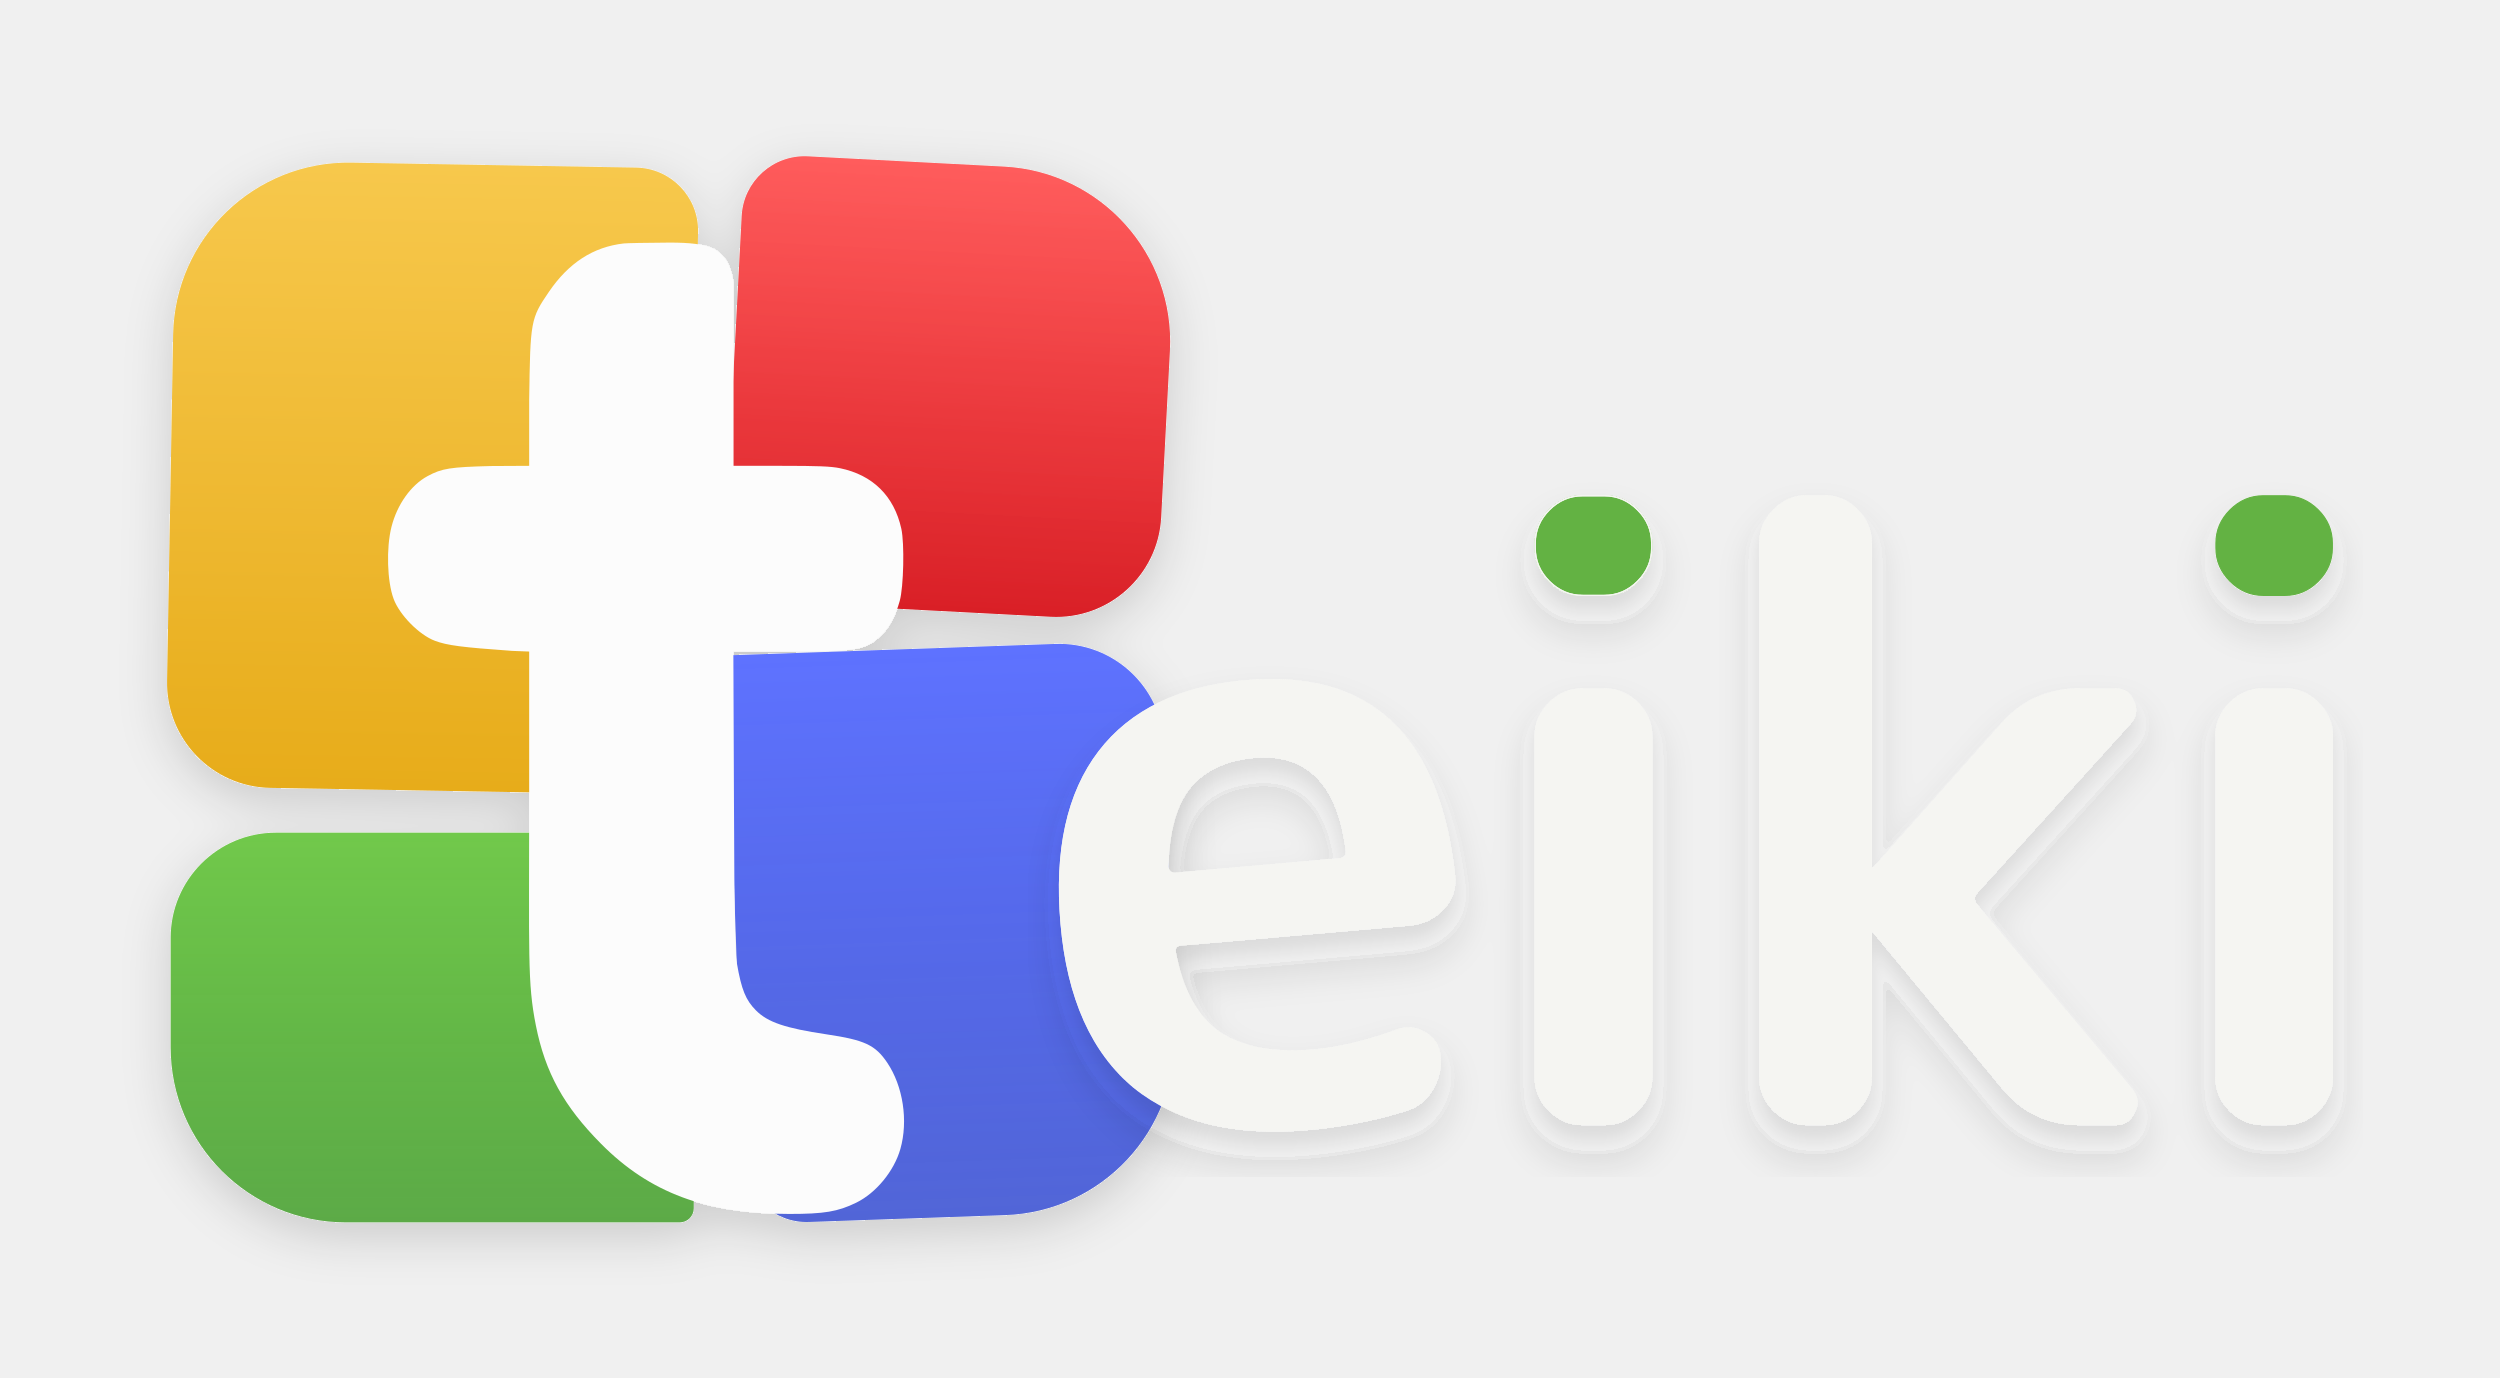
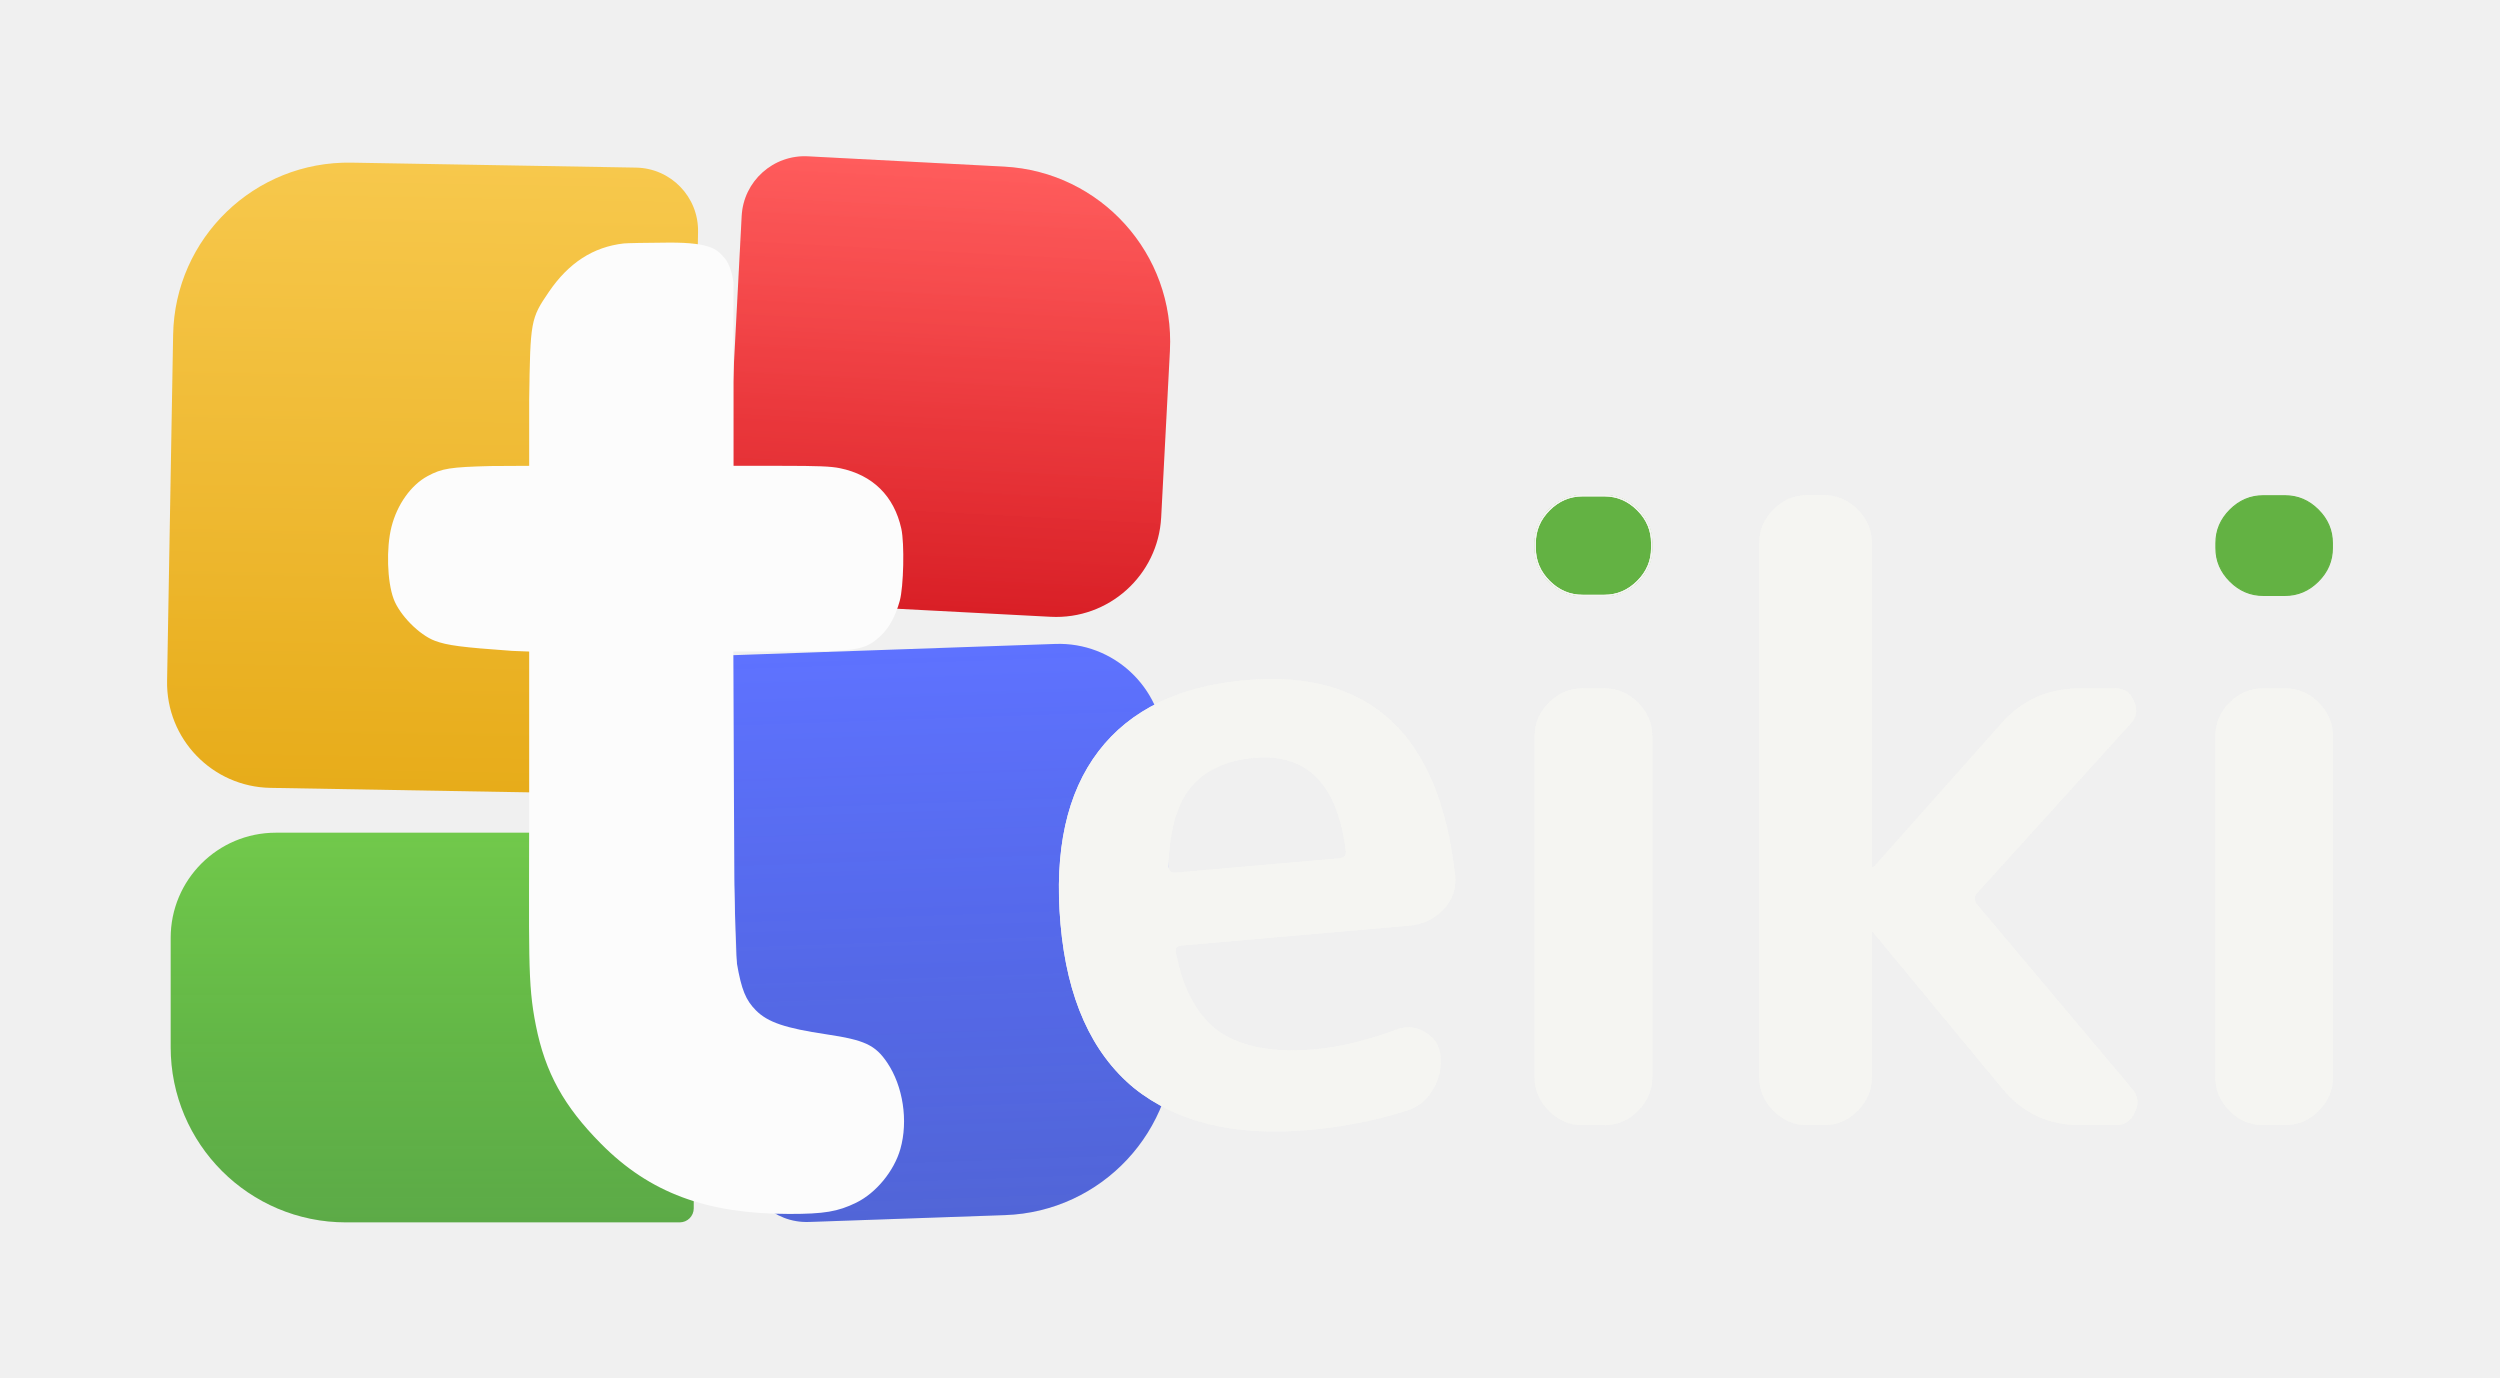
<svg xmlns="http://www.w3.org/2000/svg" width="2080" height="1146" viewBox="0 0 2080 1146" fill="none">
-   <g filter="url(#filter0_d_290_474)">
+   <g>
    <path d="M144.043 278.527C145.448 198.031 211.87 133.915 292.4 135.32L529.199 139.452C558.19 139.957 581.281 163.859 580.775 192.838L572.59 661.572L224.974 655.507C176.656 654.664 138.17 614.827 139.014 566.53L144.043 278.527Z" fill="url(#paint0_linear_290_474)" />
    <path d="M144.043 278.527C145.448 198.031 211.87 133.915 292.4 135.32L529.199 139.452C558.19 139.957 581.281 163.859 580.775 192.838L572.59 661.572L224.974 655.507C176.656 654.664 138.17 614.827 139.014 566.53L144.043 278.527Z" fill="url(#paint1_linear_290_474)" fill-opacity="0.08" />
    <path d="M617.08 179.733C618.597 150.79 643.3 128.556 672.256 130.073L835.367 138.618C915.798 142.831 977.584 211.422 973.369 291.82L966.103 430.406C963.573 478.644 922.401 515.7 874.142 513.172L600.35 498.829L617.08 179.733Z" fill="url(#paint2_linear_290_474)" />
    <path d="M617.08 179.733C618.597 150.79 643.3 128.556 672.256 130.073L835.367 138.618C915.798 142.831 977.584 211.422 973.369 291.82L966.103 430.406C963.573 478.644 922.401 515.7 874.142 513.172L600.35 498.829L617.08 179.733Z" fill="url(#paint3_linear_290_474)" />
    <path d="M142.004 780.265C142.004 731.96 181.18 692.801 229.505 692.801H577.174V1005.34C577.174 1011.78 571.951 1017 565.508 1017H287.839C207.297 1017 142.004 951.735 142.004 871.227V780.265Z" fill="url(#paint4_linear_290_474)" />
    <path d="M142.004 780.265C142.004 731.96 181.18 692.801 229.505 692.801H577.174V1005.34C577.174 1011.78 571.951 1017 565.508 1017H287.839C207.297 1017 142.004 951.735 142.004 871.227V780.265Z" fill="url(#paint5_linear_290_474)" />
    <path d="M604.019 545.318L878.021 535.753C926.317 534.067 966.835 571.836 968.522 620.111L976.909 860.199C979.72 940.658 916.746 1008.16 836.253 1010.97L673.018 1016.67C644.041 1017.68 619.73 995.019 618.718 966.053L604.019 545.318Z" fill="url(#paint6_linear_290_474)" />
    <path d="M604.019 545.318L878.021 535.753C926.317 534.067 966.835 571.836 968.522 620.111L976.909 860.199C979.72 940.658 916.746 1008.16 836.253 1010.97L673.018 1016.67C644.041 1017.68 619.73 995.019 618.718 966.053L604.019 545.318Z" fill="url(#paint7_linear_290_474)" />
    <path fill-rule="evenodd" clip-rule="evenodd" d="M518.981 202.547C493.58 205.458 473.176 218.637 456.725 242.758C441.487 265.099 441.193 266.717 440.278 332.921V387.568L408.254 387.744C374.492 388.612 367.695 389.694 355.799 396.089C341.959 403.529 330.42 419.74 325.706 438.365C321.25 455.963 322.091 483.795 327.517 498.357C332.496 511.718 348.788 528.237 361.814 533.13C372.031 536.968 384.127 538.55 426.083 541.532L440.278 542.087V660.002C440.3 796.145 438.733 817.388 445.835 853.138C453.626 892.353 469.077 920.387 500.172 951.728C540.552 992.425 587.615 1009.96 656.607 1010C685.687 1010.02 697.127 1008.1 712.419 1000.61C728.874 992.561 743.861 974.336 749.089 956.023C755.776 932.593 751.364 903.649 738.121 884.067C728.213 869.419 719.351 865.291 687.681 860.574C653.314 855.455 638.795 850.533 628.974 840.672C620.407 832.068 616.855 823.304 613.101 801.504C611.455 791.94 611.077 771.076 610.653 666.142L610.151 542.087L654.962 542.077C713.545 542.066 719.938 540.975 732.919 528.783C739.749 522.368 745.094 512.541 748.573 500.003C751.831 488.261 752.618 452.161 749.886 439.828C743.87 412.674 726.103 395.16 698.886 389.554C691.292 387.99 680.857 387.568 649.779 387.568H610.315V235.51C610.315 235.51 608.77 221.62 603.15 215.127C597.53 208.634 593.558 201.616 556.253 201.843C538.161 201.954 521.389 202.271 518.981 202.547Z" fill="#FCFCFC" />
  </g>
-   <g filter="url(#filter1_d_290_474)">
-     <g filter="url(#filter2_d_290_474)">
+   <g>
+     <g>
      <mask id="path-2-inside-1_290_474" fill="white">
        <path d="M1043.52 630.549C1019.85 632.618 1002.11 640.95 990.293 655.544C978.899 669.634 972.856 691.44 972.164 720.961C972.489 724.673 974.507 726.367 978.22 726.043L1114.66 714.113C1118.37 713.789 1120.07 711.77 1119.74 708.057C1113.02 652.53 1087.61 626.694 1043.52 630.549ZM1088.13 940.192C1027.34 945.507 979.085 933.827 943.376 905.151C908.091 875.969 887.75 830.518 882.353 768.795C876.997 707.537 887.538 659.619 913.975 625.041C940.412 590.463 981.244 570.76 1036.47 565.932C1139.49 556.924 1197.51 610.772 1210.52 727.476C1211.96 738.573 1208.83 748.2 1201.12 756.356C1193.42 764.511 1184 769.076 1172.86 770.05L982.819 786.666C978.642 787.031 977.201 789.261 978.494 793.357C984.461 824.166 996.659 846.013 1015.09 858.898C1033.94 871.279 1060.07 876.008 1093.49 873.087C1114.37 871.261 1137.27 865.752 1162.19 856.559C1170.34 853.508 1178.12 854.231 1185.52 858.727C1193.39 863.183 1197.72 869.819 1198.49 878.637C1199.42 889.31 1197 899.108 1191.24 908.03C1185.89 916.446 1178.2 922.029 1168.15 924.778C1142.65 932.619 1115.98 937.757 1088.13 940.192Z" />
        <path d="M1503.55 936.08C1492.84 936.08 1483.52 932.121 1475.6 924.201C1467.68 916.282 1463.72 906.965 1463.72 896.25V451.83C1463.72 441.116 1467.68 431.799 1475.6 423.879C1483.52 415.96 1492.84 412 1503.55 412H1517.53C1528.24 412 1537.56 415.96 1545.48 423.879C1553.4 431.799 1557.36 441.116 1557.36 451.83V720.858C1557.36 721.324 1557.59 721.557 1558.05 721.557H1558.75L1664.97 602.066C1682.2 582.501 1704.1 572.718 1730.65 572.718H1760C1767.45 572.718 1772.58 576.212 1775.37 583.2C1778.63 590.187 1777.7 596.476 1772.58 602.066L1644.7 743.219C1642.37 746.014 1642.37 749.042 1644.7 752.303L1773.98 906.033C1779.1 912.089 1779.8 918.611 1776.07 925.599C1772.81 932.586 1767.45 936.08 1760 936.08H1730.65C1704.1 936.08 1682.44 925.832 1665.67 905.334L1558.75 776.061C1558.75 775.595 1558.52 775.362 1558.05 775.362C1557.59 775.362 1557.36 775.595 1557.36 776.061V896.25C1557.36 906.965 1553.4 916.282 1545.48 924.201C1537.56 932.121 1528.24 936.08 1517.53 936.08H1503.55Z" />
        <path d="M1883 936.08C1872.28 936.08 1862.97 932.121 1855.05 924.201C1847.13 916.282 1843.17 906.965 1843.17 896.25V612.548C1843.17 601.834 1847.13 592.517 1855.05 584.597C1862.97 576.678 1872.28 572.718 1883 572.718H1901.17C1911.88 572.718 1921.2 576.678 1929.12 584.597C1937.04 592.517 1941 601.834 1941 612.548V896.25C1941 906.965 1937.04 916.282 1929.12 924.201C1921.2 932.121 1911.88 936.08 1901.17 936.08H1883ZM1883 495.853C1872.28 495.853 1862.97 491.893 1855.05 483.974C1847.13 476.054 1843.17 466.737 1843.17 456.023V451.83C1843.17 441.116 1847.13 431.799 1855.05 423.879C1862.97 415.96 1872.28 412 1883 412H1901.17C1911.88 412 1921.2 415.96 1929.12 423.879C1937.04 431.799 1941 441.116 1941 451.83V456.023C1941 466.737 1937.04 476.054 1929.12 483.974C1921.2 491.893 1911.88 495.853 1901.17 495.853H1883Z" />
        <path fill-rule="evenodd" clip-rule="evenodd" d="M1288.72 924.201C1296.64 932.121 1305.96 936.08 1316.67 936.08H1334.84C1345.56 936.08 1354.87 932.121 1362.79 924.201C1370.71 916.282 1374.67 906.965 1374.67 896.25V612.548C1374.67 601.834 1370.71 592.517 1362.79 584.597C1354.87 576.678 1345.56 572.718 1334.84 572.718H1316.67C1305.96 572.718 1296.64 576.678 1288.72 584.597C1280.8 592.517 1276.84 601.834 1276.84 612.548V896.25C1276.84 906.965 1280.8 916.282 1288.72 924.201Z" />
        <path d="M1316.67 495.853C1305.96 495.853 1296.64 491.893 1288.72 483.974C1280.8 476.054 1276.84 466.737 1276.84 456.023V451.83C1276.84 441.116 1280.8 431.799 1288.72 423.879C1296.64 415.96 1305.96 412 1316.67 412H1334.84C1345.56 412 1354.87 415.96 1362.79 423.879C1370.71 431.799 1374.67 441.116 1374.67 451.83V456.023C1374.67 466.737 1370.71 476.054 1362.79 483.974C1354.87 491.893 1345.56 495.853 1334.84 495.853H1316.67Z" />
        <path d="M1316.67 495.853C1305.96 495.853 1296.64 491.893 1288.72 483.974C1280.8 476.054 1276.84 466.737 1276.84 456.023V451.83C1276.84 441.116 1280.8 431.799 1288.72 423.879C1296.64 415.96 1305.96 412 1316.67 412H1334.84C1345.56 412 1354.87 415.96 1362.79 423.879C1370.71 431.799 1374.67 441.116 1374.67 451.83V456.023C1374.67 466.737 1370.71 476.054 1362.79 483.974C1354.87 491.893 1345.56 495.853 1334.84 495.853H1316.67Z" />
      </mask>
      <path d="M1043.52 630.549C1019.85 632.618 1002.11 640.95 990.293 655.544C978.899 669.634 972.856 691.44 972.164 720.961C972.489 724.673 974.507 726.367 978.22 726.043L1114.66 714.113C1118.37 713.789 1120.07 711.77 1119.74 708.057C1113.02 652.53 1087.61 626.694 1043.52 630.549ZM1088.13 940.192C1027.34 945.507 979.085 933.827 943.376 905.151C908.091 875.969 887.75 830.518 882.353 768.795C876.997 707.537 887.538 659.619 913.975 625.041C940.412 590.463 981.244 570.76 1036.47 565.932C1139.49 556.924 1197.51 610.772 1210.52 727.476C1211.96 738.573 1208.83 748.2 1201.12 756.356C1193.42 764.511 1184 769.076 1172.86 770.05L982.819 786.666C978.642 787.031 977.201 789.261 978.494 793.357C984.461 824.166 996.659 846.013 1015.09 858.898C1033.94 871.279 1060.07 876.008 1093.49 873.087C1114.37 871.261 1137.27 865.752 1162.19 856.559C1170.34 853.508 1178.12 854.231 1185.52 858.727C1193.39 863.183 1197.72 869.819 1198.49 878.637C1199.42 889.31 1197 899.108 1191.24 908.03C1185.89 916.446 1178.2 922.029 1168.15 924.778C1142.65 932.619 1115.98 937.757 1088.13 940.192Z" fill="#F5F5F2" />
      <path d="M1503.55 936.08C1492.84 936.08 1483.52 932.121 1475.6 924.201C1467.68 916.282 1463.72 906.965 1463.72 896.25V451.83C1463.72 441.116 1467.68 431.799 1475.6 423.879C1483.52 415.96 1492.84 412 1503.55 412H1517.53C1528.24 412 1537.56 415.96 1545.48 423.879C1553.4 431.799 1557.36 441.116 1557.36 451.83V720.858C1557.36 721.324 1557.59 721.557 1558.05 721.557H1558.75L1664.97 602.066C1682.2 582.501 1704.1 572.718 1730.65 572.718H1760C1767.45 572.718 1772.58 576.212 1775.37 583.2C1778.63 590.187 1777.7 596.476 1772.58 602.066L1644.7 743.219C1642.37 746.014 1642.37 749.042 1644.7 752.303L1773.98 906.033C1779.1 912.089 1779.8 918.611 1776.07 925.599C1772.81 932.586 1767.45 936.08 1760 936.08H1730.65C1704.1 936.08 1682.44 925.832 1665.67 905.334L1558.75 776.061C1558.75 775.595 1558.52 775.362 1558.05 775.362C1557.59 775.362 1557.36 775.595 1557.36 776.061V896.25C1557.36 906.965 1553.4 916.282 1545.48 924.201C1537.56 932.121 1528.24 936.08 1517.53 936.08H1503.55Z" fill="#F5F5F2" />
      <path d="M1883 936.08C1872.28 936.08 1862.97 932.121 1855.05 924.201C1847.13 916.282 1843.17 906.965 1843.17 896.25V612.548C1843.17 601.834 1847.13 592.517 1855.05 584.597C1862.97 576.678 1872.28 572.718 1883 572.718H1901.17C1911.88 572.718 1921.2 576.678 1929.12 584.597C1937.04 592.517 1941 601.834 1941 612.548V896.25C1941 906.965 1937.04 916.282 1929.12 924.201C1921.2 932.121 1911.88 936.08 1901.17 936.08H1883ZM1883 495.853C1872.28 495.853 1862.97 491.893 1855.05 483.974C1847.13 476.054 1843.17 466.737 1843.17 456.023V451.83C1843.17 441.116 1847.13 431.799 1855.05 423.879C1862.97 415.96 1872.28 412 1883 412H1901.17C1911.88 412 1921.2 415.96 1929.12 423.879C1937.04 431.799 1941 441.116 1941 451.83V456.023C1941 466.737 1937.04 476.054 1929.12 483.974C1921.2 491.893 1911.88 495.853 1901.17 495.853H1883Z" fill="#F5F5F2" />
      <path fill-rule="evenodd" clip-rule="evenodd" d="M1288.72 924.201C1296.64 932.121 1305.96 936.08 1316.67 936.08H1334.84C1345.56 936.08 1354.87 932.121 1362.79 924.201C1370.71 916.282 1374.67 906.965 1374.67 896.25V612.548C1374.67 601.834 1370.71 592.517 1362.79 584.597C1354.87 576.678 1345.56 572.718 1334.84 572.718H1316.67C1305.96 572.718 1296.64 576.678 1288.72 584.597C1280.8 592.517 1276.84 601.834 1276.84 612.548V896.25C1276.84 906.965 1280.8 916.282 1288.72 924.201Z" fill="#F5F5F2" />
      <path d="M1316.67 495.853C1305.96 495.853 1296.64 491.893 1288.72 483.974C1280.8 476.054 1276.84 466.737 1276.84 456.023V451.83C1276.84 441.116 1280.8 431.799 1288.72 423.879C1296.64 415.96 1305.96 412 1316.67 412H1334.84C1345.56 412 1354.87 415.96 1362.79 423.879C1370.71 431.799 1374.67 441.116 1374.67 451.83V456.023C1374.67 466.737 1370.71 476.054 1362.79 483.974C1354.87 491.893 1345.56 495.853 1334.84 495.853H1316.67Z" fill="#63B243" />
      <path d="M1316.67 495.853C1305.96 495.853 1296.64 491.893 1288.72 483.974C1280.8 476.054 1276.84 466.737 1276.84 456.023V451.83C1276.84 441.116 1280.8 431.799 1288.72 423.879C1296.64 415.96 1305.96 412 1316.67 412H1334.84C1345.56 412 1354.87 415.96 1362.79 423.879C1370.71 431.799 1374.67 441.116 1374.67 451.83V456.023C1374.67 466.737 1370.71 476.054 1362.79 483.974C1354.87 491.893 1345.56 495.853 1334.84 495.853H1316.67Z" fill="#63B243" />
      <path d="M1043.52 630.549C1019.85 632.618 1002.11 640.95 990.293 655.544C978.899 669.634 972.856 691.44 972.164 720.961C972.489 724.673 974.507 726.367 978.22 726.043L1114.66 714.113C1118.37 713.789 1120.07 711.77 1119.74 708.057C1113.02 652.53 1087.61 626.694 1043.52 630.549ZM1088.13 940.192C1027.34 945.507 979.085 933.827 943.376 905.151C908.091 875.969 887.75 830.518 882.353 768.795C876.997 707.537 887.538 659.619 913.975 625.041C940.412 590.463 981.244 570.76 1036.47 565.932C1139.49 556.924 1197.51 610.772 1210.52 727.476C1211.96 738.573 1208.83 748.2 1201.12 756.356C1193.42 764.511 1184 769.076 1172.86 770.05L982.819 786.666C978.642 787.031 977.201 789.261 978.494 793.357C984.461 824.166 996.659 846.013 1015.09 858.898C1033.94 871.279 1060.07 876.008 1093.49 873.087C1114.37 871.261 1137.27 865.752 1162.19 856.559C1170.34 853.508 1178.12 854.231 1185.52 858.727C1193.39 863.183 1197.72 869.819 1198.49 878.637C1199.42 889.31 1197 899.108 1191.24 908.03C1185.89 916.446 1178.2 922.029 1168.15 924.778C1142.65 932.619 1115.98 937.757 1088.13 940.192Z" stroke="#F5F5F2" stroke-width="2" mask="url(#path-2-inside-1_290_474)" />
      <path d="M1503.55 936.08C1492.84 936.08 1483.52 932.121 1475.6 924.201C1467.68 916.282 1463.72 906.965 1463.72 896.25V451.83C1463.72 441.116 1467.68 431.799 1475.6 423.879C1483.52 415.96 1492.84 412 1503.55 412H1517.53C1528.24 412 1537.56 415.96 1545.48 423.879C1553.4 431.799 1557.36 441.116 1557.36 451.83V720.858C1557.36 721.324 1557.59 721.557 1558.05 721.557H1558.75L1664.97 602.066C1682.2 582.501 1704.1 572.718 1730.65 572.718H1760C1767.45 572.718 1772.58 576.212 1775.37 583.2C1778.63 590.187 1777.7 596.476 1772.58 602.066L1644.7 743.219C1642.37 746.014 1642.37 749.042 1644.7 752.303L1773.98 906.033C1779.1 912.089 1779.8 918.611 1776.07 925.599C1772.81 932.586 1767.45 936.08 1760 936.08H1730.65C1704.1 936.08 1682.44 925.832 1665.67 905.334L1558.75 776.061C1558.75 775.595 1558.52 775.362 1558.05 775.362C1557.59 775.362 1557.36 775.595 1557.36 776.061V896.25C1557.36 906.965 1553.4 916.282 1545.48 924.201C1537.56 932.121 1528.24 936.08 1517.53 936.08H1503.55Z" stroke="#F5F5F2" stroke-width="2" mask="url(#path-2-inside-1_290_474)" />
      <path d="M1883 936.08C1872.28 936.08 1862.97 932.121 1855.05 924.201C1847.13 916.282 1843.17 906.965 1843.17 896.25V612.548C1843.17 601.834 1847.13 592.517 1855.05 584.597C1862.97 576.678 1872.28 572.718 1883 572.718H1901.17C1911.88 572.718 1921.2 576.678 1929.12 584.597C1937.04 592.517 1941 601.834 1941 612.548V896.25C1941 906.965 1937.04 916.282 1929.12 924.201C1921.2 932.121 1911.88 936.08 1901.17 936.08H1883ZM1883 495.853C1872.28 495.853 1862.97 491.893 1855.05 483.974C1847.13 476.054 1843.17 466.737 1843.17 456.023V451.83C1843.17 441.116 1847.13 431.799 1855.05 423.879C1862.97 415.96 1872.28 412 1883 412H1901.17C1911.88 412 1921.2 415.96 1929.12 423.879C1937.04 431.799 1941 441.116 1941 451.83V456.023C1941 466.737 1937.04 476.054 1929.12 483.974C1921.2 491.893 1911.88 495.853 1901.17 495.853H1883Z" stroke="#F5F5F2" stroke-width="2" mask="url(#path-2-inside-1_290_474)" />
      <path fill-rule="evenodd" clip-rule="evenodd" d="M1288.72 924.201C1296.64 932.121 1305.96 936.08 1316.67 936.08H1334.84C1345.56 936.08 1354.87 932.121 1362.79 924.201C1370.71 916.282 1374.67 906.965 1374.67 896.25V612.548C1374.67 601.834 1370.71 592.517 1362.79 584.597C1354.87 576.678 1345.56 572.718 1334.84 572.718H1316.67C1305.96 572.718 1296.64 576.678 1288.72 584.597C1280.8 592.517 1276.84 601.834 1276.84 612.548V896.25C1276.84 906.965 1280.8 916.282 1288.72 924.201Z" stroke="#F5F5F2" stroke-width="2" mask="url(#path-2-inside-1_290_474)" />
      <path d="M1316.67 495.853C1305.96 495.853 1296.64 491.893 1288.72 483.974C1280.8 476.054 1276.84 466.737 1276.84 456.023V451.83C1276.84 441.116 1280.8 431.799 1288.72 423.879C1296.64 415.96 1305.96 412 1316.67 412H1334.84C1345.56 412 1354.87 415.96 1362.79 423.879C1370.71 431.799 1374.67 441.116 1374.67 451.83V456.023C1374.67 466.737 1370.71 476.054 1362.79 483.974C1354.87 491.893 1345.56 495.853 1334.84 495.853H1316.67Z" stroke="#F5F5F2" stroke-width="2" mask="url(#path-2-inside-1_290_474)" />
      <path d="M1316.67 495.853C1305.96 495.853 1296.64 491.893 1288.72 483.974C1280.8 476.054 1276.84 466.737 1276.84 456.023V451.83C1276.84 441.116 1280.8 431.799 1288.72 423.879C1296.64 415.96 1305.96 412 1316.67 412H1334.84C1345.56 412 1354.87 415.96 1362.79 423.879C1370.71 431.799 1374.67 441.116 1374.67 451.83V456.023C1374.67 466.737 1370.71 476.054 1362.79 483.974C1354.87 491.893 1345.56 495.853 1334.84 495.853H1316.67Z" stroke="#F5F5F2" stroke-width="2" mask="url(#path-2-inside-1_290_474)" />
    </g>
    <path d="M1883 412.5H1901.17C1911.74 412.5 1920.94 416.402 1928.77 424.233C1936.6 432.063 1940.5 441.255 1940.5 451.83V456.023C1940.5 466.598 1936.6 475.79 1928.77 483.62C1920.94 491.451 1911.74 495.353 1901.17 495.353H1883C1872.43 495.353 1863.23 491.451 1855.4 483.62C1847.57 475.79 1843.67 466.598 1843.67 456.023V451.83C1843.67 441.255 1847.57 432.063 1855.4 424.233C1863.23 416.402 1872.43 412.5 1883 412.5Z" fill="#63B243" stroke="#63B243" />
  </g>
  <defs>
-     <filter id="filter0_d_290_474" x="99" y="102" width="918" height="967" filterUnits="userSpaceOnUse" color-interpolation-filters="sRGB">
-       <feFlood flood-opacity="0" result="BackgroundImageFix" />
-       <feColorMatrix in="SourceAlpha" type="matrix" values="0 0 0 0 0 0 0 0 0 0 0 0 0 0 0 0 0 0 127 0" result="hardAlpha" />
-       <feOffset dy="12" />
-       <feGaussianBlur stdDeviation="20" />
-       <feComposite in2="hardAlpha" operator="out" />
-       <feColorMatrix type="matrix" values="0 0 0 0 0 0 0 0 0 0 0 0 0 0 0 0 0 0 0.15 0" />
-       <feBlend mode="normal" in2="BackgroundImageFix" result="effect1_dropShadow_290_474" />
-       <feBlend mode="normal" in="SourceGraphic" in2="effect1_dropShadow_290_474" result="shape" />
-     </filter>
-     <filter id="filter1_d_290_474" x="856" y="399" width="1110" height="579.439" filterUnits="userSpaceOnUse" color-interpolation-filters="sRGB">
-       <feFlood flood-opacity="0" result="BackgroundImageFix" />
-       <feColorMatrix in="SourceAlpha" type="matrix" values="0 0 0 0 0 0 0 0 0 0 0 0 0 0 0 0 0 0 127 0" result="hardAlpha" />
-       <feOffset dy="12" />
-       <feGaussianBlur stdDeviation="12.5" />
-       <feComposite in2="hardAlpha" operator="out" />
-       <feColorMatrix type="matrix" values="0 0 0 0 0 0 0 0 0 0 0 0 0 0 0 0 0 0 0.08 0" />
-       <feBlend mode="normal" in2="BackgroundImageFix" result="effect1_dropShadow_290_474" />
-       <feBlend mode="normal" in="SourceGraphic" in2="effect1_dropShadow_290_474" result="shape" />
-     </filter>
-     <filter id="filter2_d_290_474" x="869" y="412" width="1084" height="553.439" filterUnits="userSpaceOnUse" color-interpolation-filters="sRGB">
-       <feFlood flood-opacity="0" result="BackgroundImageFix" />
-       <feColorMatrix in="SourceAlpha" type="matrix" values="0 0 0 0 0 0 0 0 0 0 0 0 0 0 0 0 0 0 127 0" result="hardAlpha" />
-       <feOffset dy="12" />
-       <feGaussianBlur stdDeviation="6" />
-       <feComposite in2="hardAlpha" operator="out" />
-       <feColorMatrix type="matrix" values="0 0 0 0 0 0 0 0 0 0 0 0 0 0 0 0 0 0 0.08 0" />
-       <feBlend mode="normal" in2="BackgroundImageFix" result="effect1_dropShadow_290_474" />
-       <feBlend mode="normal" in="SourceGraphic" in2="effect1_dropShadow_290_474" result="shape" />
-     </filter>
    <linearGradient id="paint0_linear_290_474" x1="364.14" y1="136.572" x2="355.046" y2="657.776" gradientUnits="userSpaceOnUse">
      <stop stop-color="#F7C84B" />
      <stop offset="1" stop-color="#E7AC1A" />
    </linearGradient>
    <linearGradient id="paint1_linear_290_474" x1="364.14" y1="136.572" x2="355.046" y2="657.776" gradientUnits="userSpaceOnUse">
      <stop stop-color="white" stop-opacity="0.1" />
      <stop offset="0.5" stop-color="white" stop-opacity="0.04" />
      <stop offset="1" stop-color="white" stop-opacity="0" />
    </linearGradient>
    <linearGradient id="paint2_linear_290_474" x1="800.414" y1="136.787" x2="780.953" y2="508.29" gradientUnits="userSpaceOnUse">
      <stop stop-color="#FF4A4A" />
      <stop offset="1" stop-color="#D91F26" />
    </linearGradient>
    <linearGradient id="paint3_linear_290_474" x1="800.414" y1="136.787" x2="780.953" y2="508.29" gradientUnits="userSpaceOnUse">
      <stop stop-color="white" stop-opacity="0.1" />
      <stop offset="0.5" stop-color="white" stop-opacity="0.04" />
      <stop offset="1" stop-color="white" stop-opacity="0" />
    </linearGradient>
    <linearGradient id="paint4_linear_290_474" x1="359.589" y1="692.801" x2="359.589" y2="1017" gradientUnits="userSpaceOnUse">
      <stop stop-color="#71C94B" />
      <stop offset="1" stop-color="#4AA133" />
    </linearGradient>
    <linearGradient id="paint5_linear_290_474" x1="359.589" y1="692.801" x2="359.589" y2="1017" gradientUnits="userSpaceOnUse">
      <stop stop-color="white" stop-opacity="0" />
      <stop offset="0.5" stop-color="white" stop-opacity="0.04" />
      <stop offset="1" stop-color="white" stop-opacity="0.1" />
    </linearGradient>
    <linearGradient id="paint6_linear_290_474" x1="784.744" y1="539.009" x2="801.261" y2="1012.19" gradientUnits="userSpaceOnUse">
      <stop stop-color="#5E72FF" />
      <stop offset="0.504" stop-color="#4E63E9" />
      <stop offset="1" stop-color="#3E54D3" />
    </linearGradient>
    <linearGradient id="paint7_linear_290_474" x1="784.744" y1="539.009" x2="801.261" y2="1012.19" gradientUnits="userSpaceOnUse">
      <stop stop-color="white" stop-opacity="0" />
      <stop offset="0.504" stop-color="white" stop-opacity="0.04" />
      <stop offset="1" stop-color="white" stop-opacity="0.1" />
    </linearGradient>
  </defs>
</svg>
